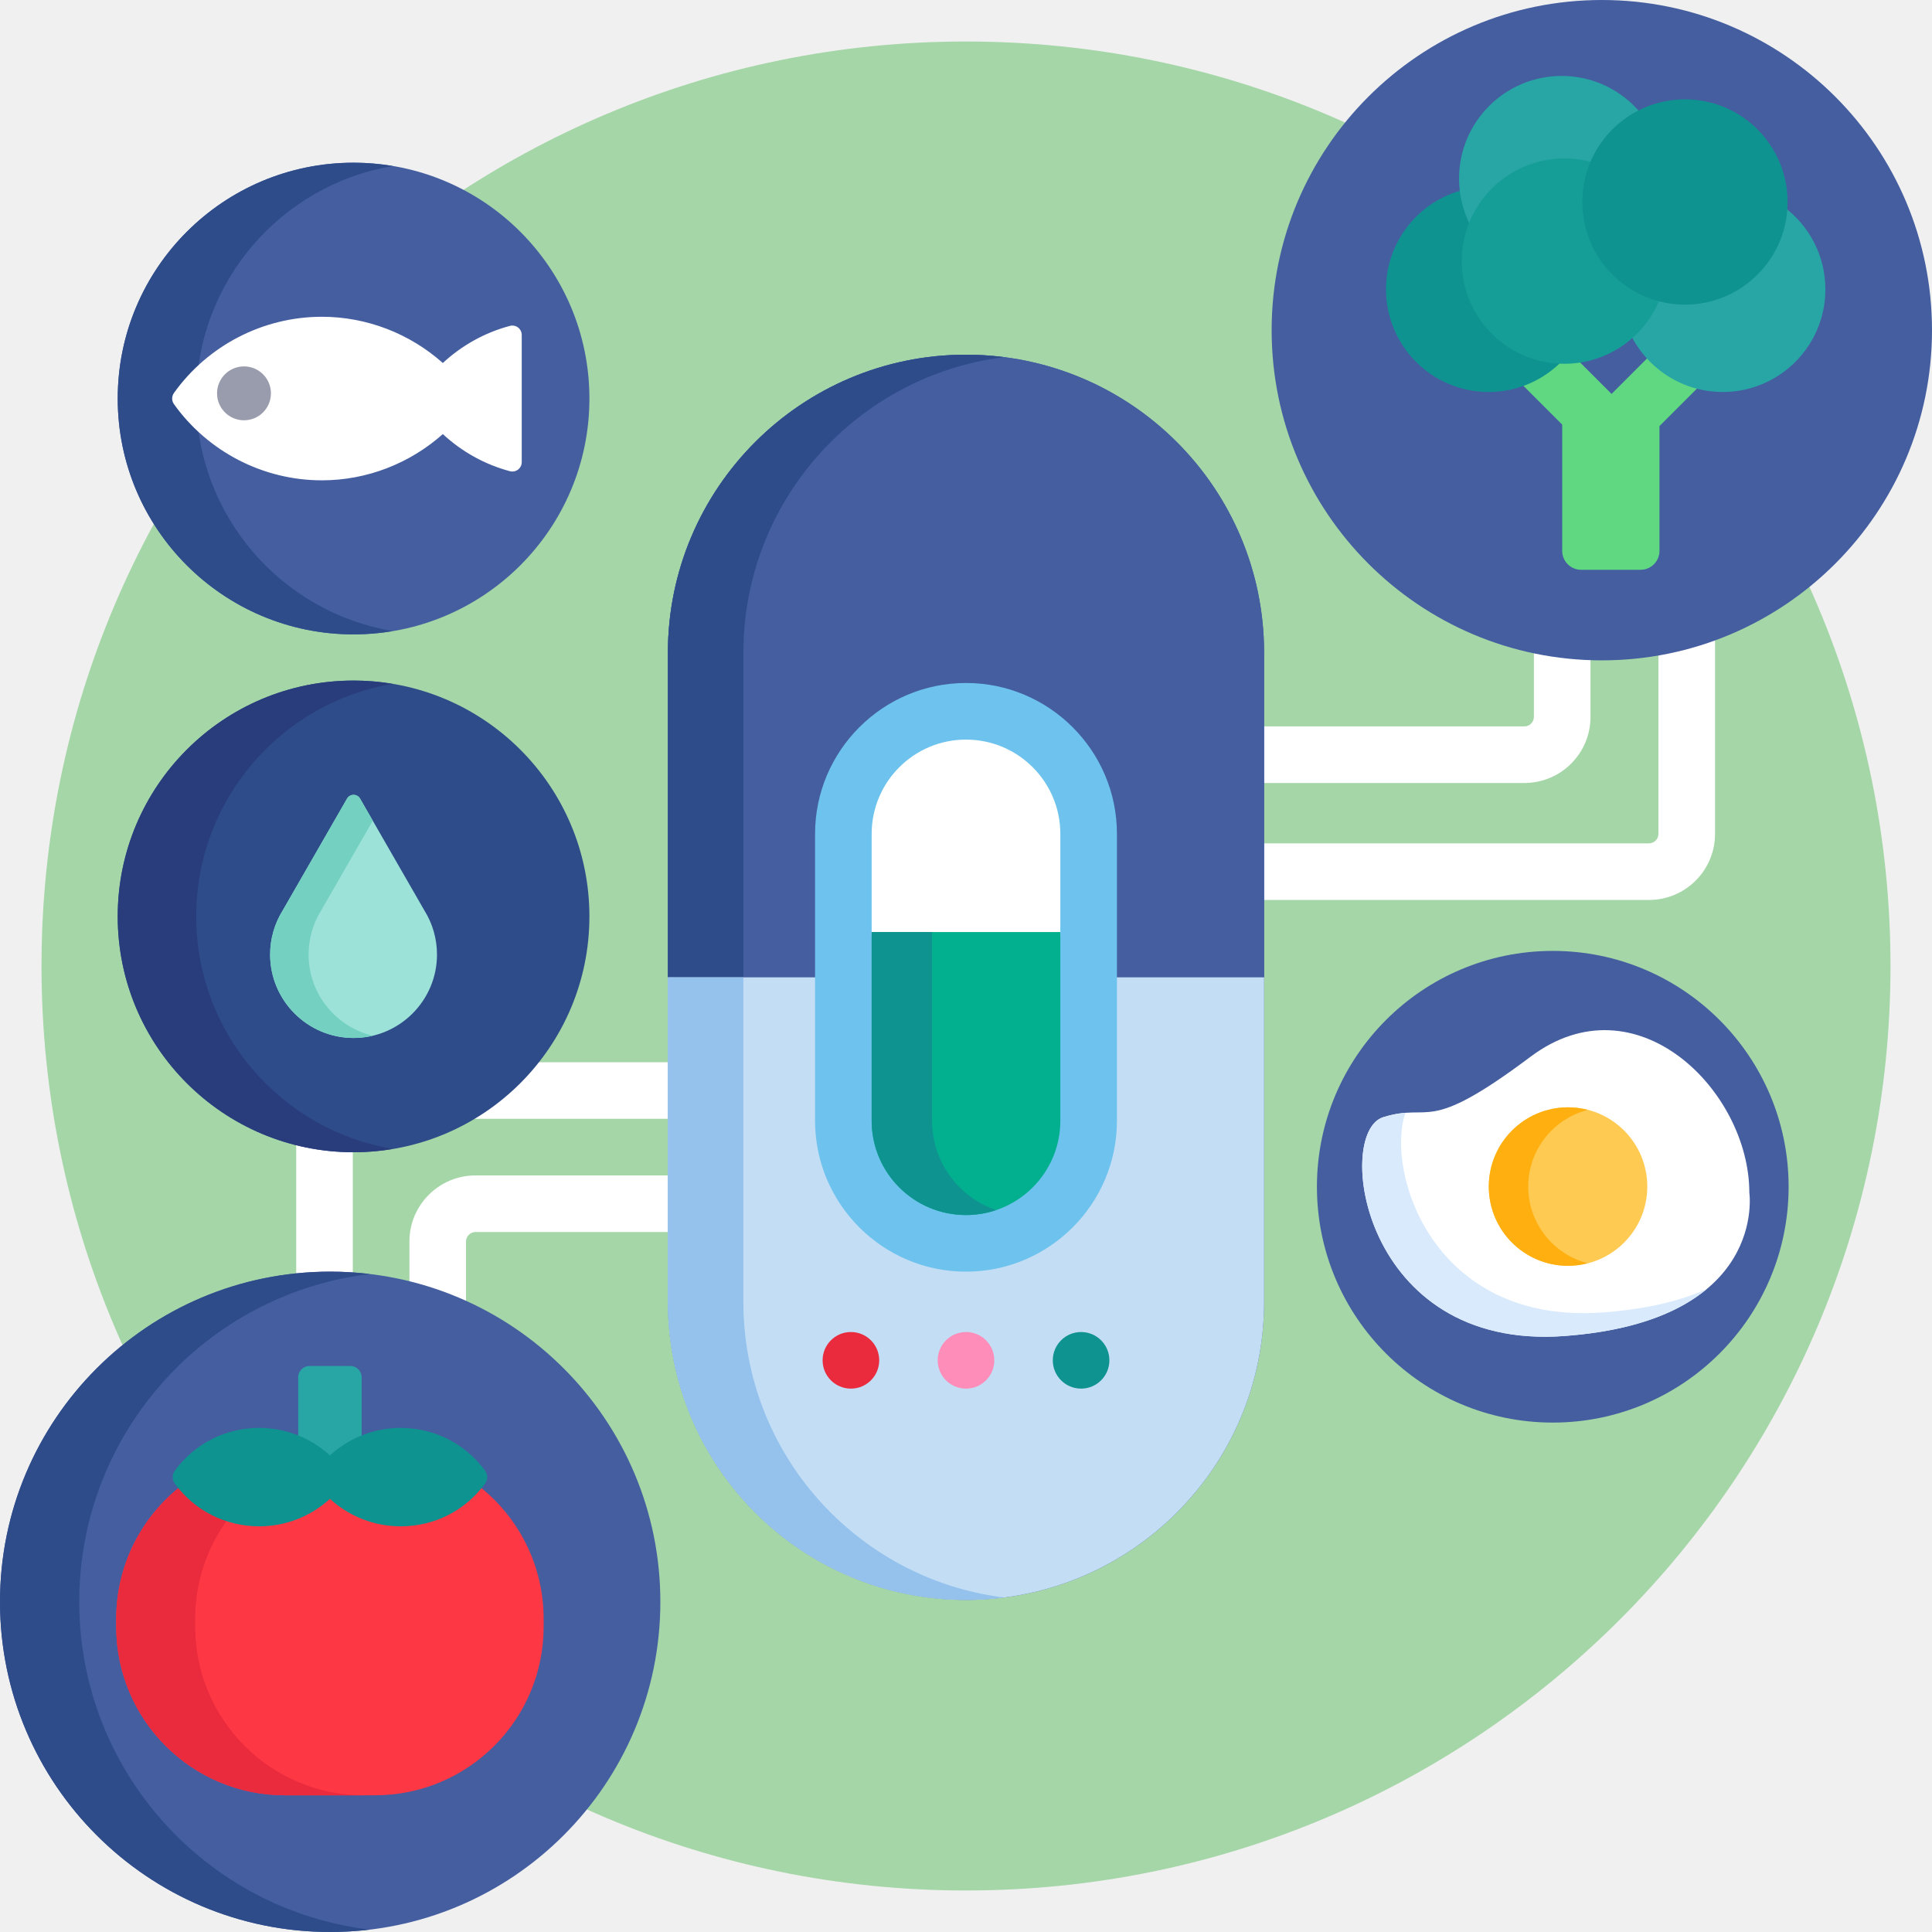
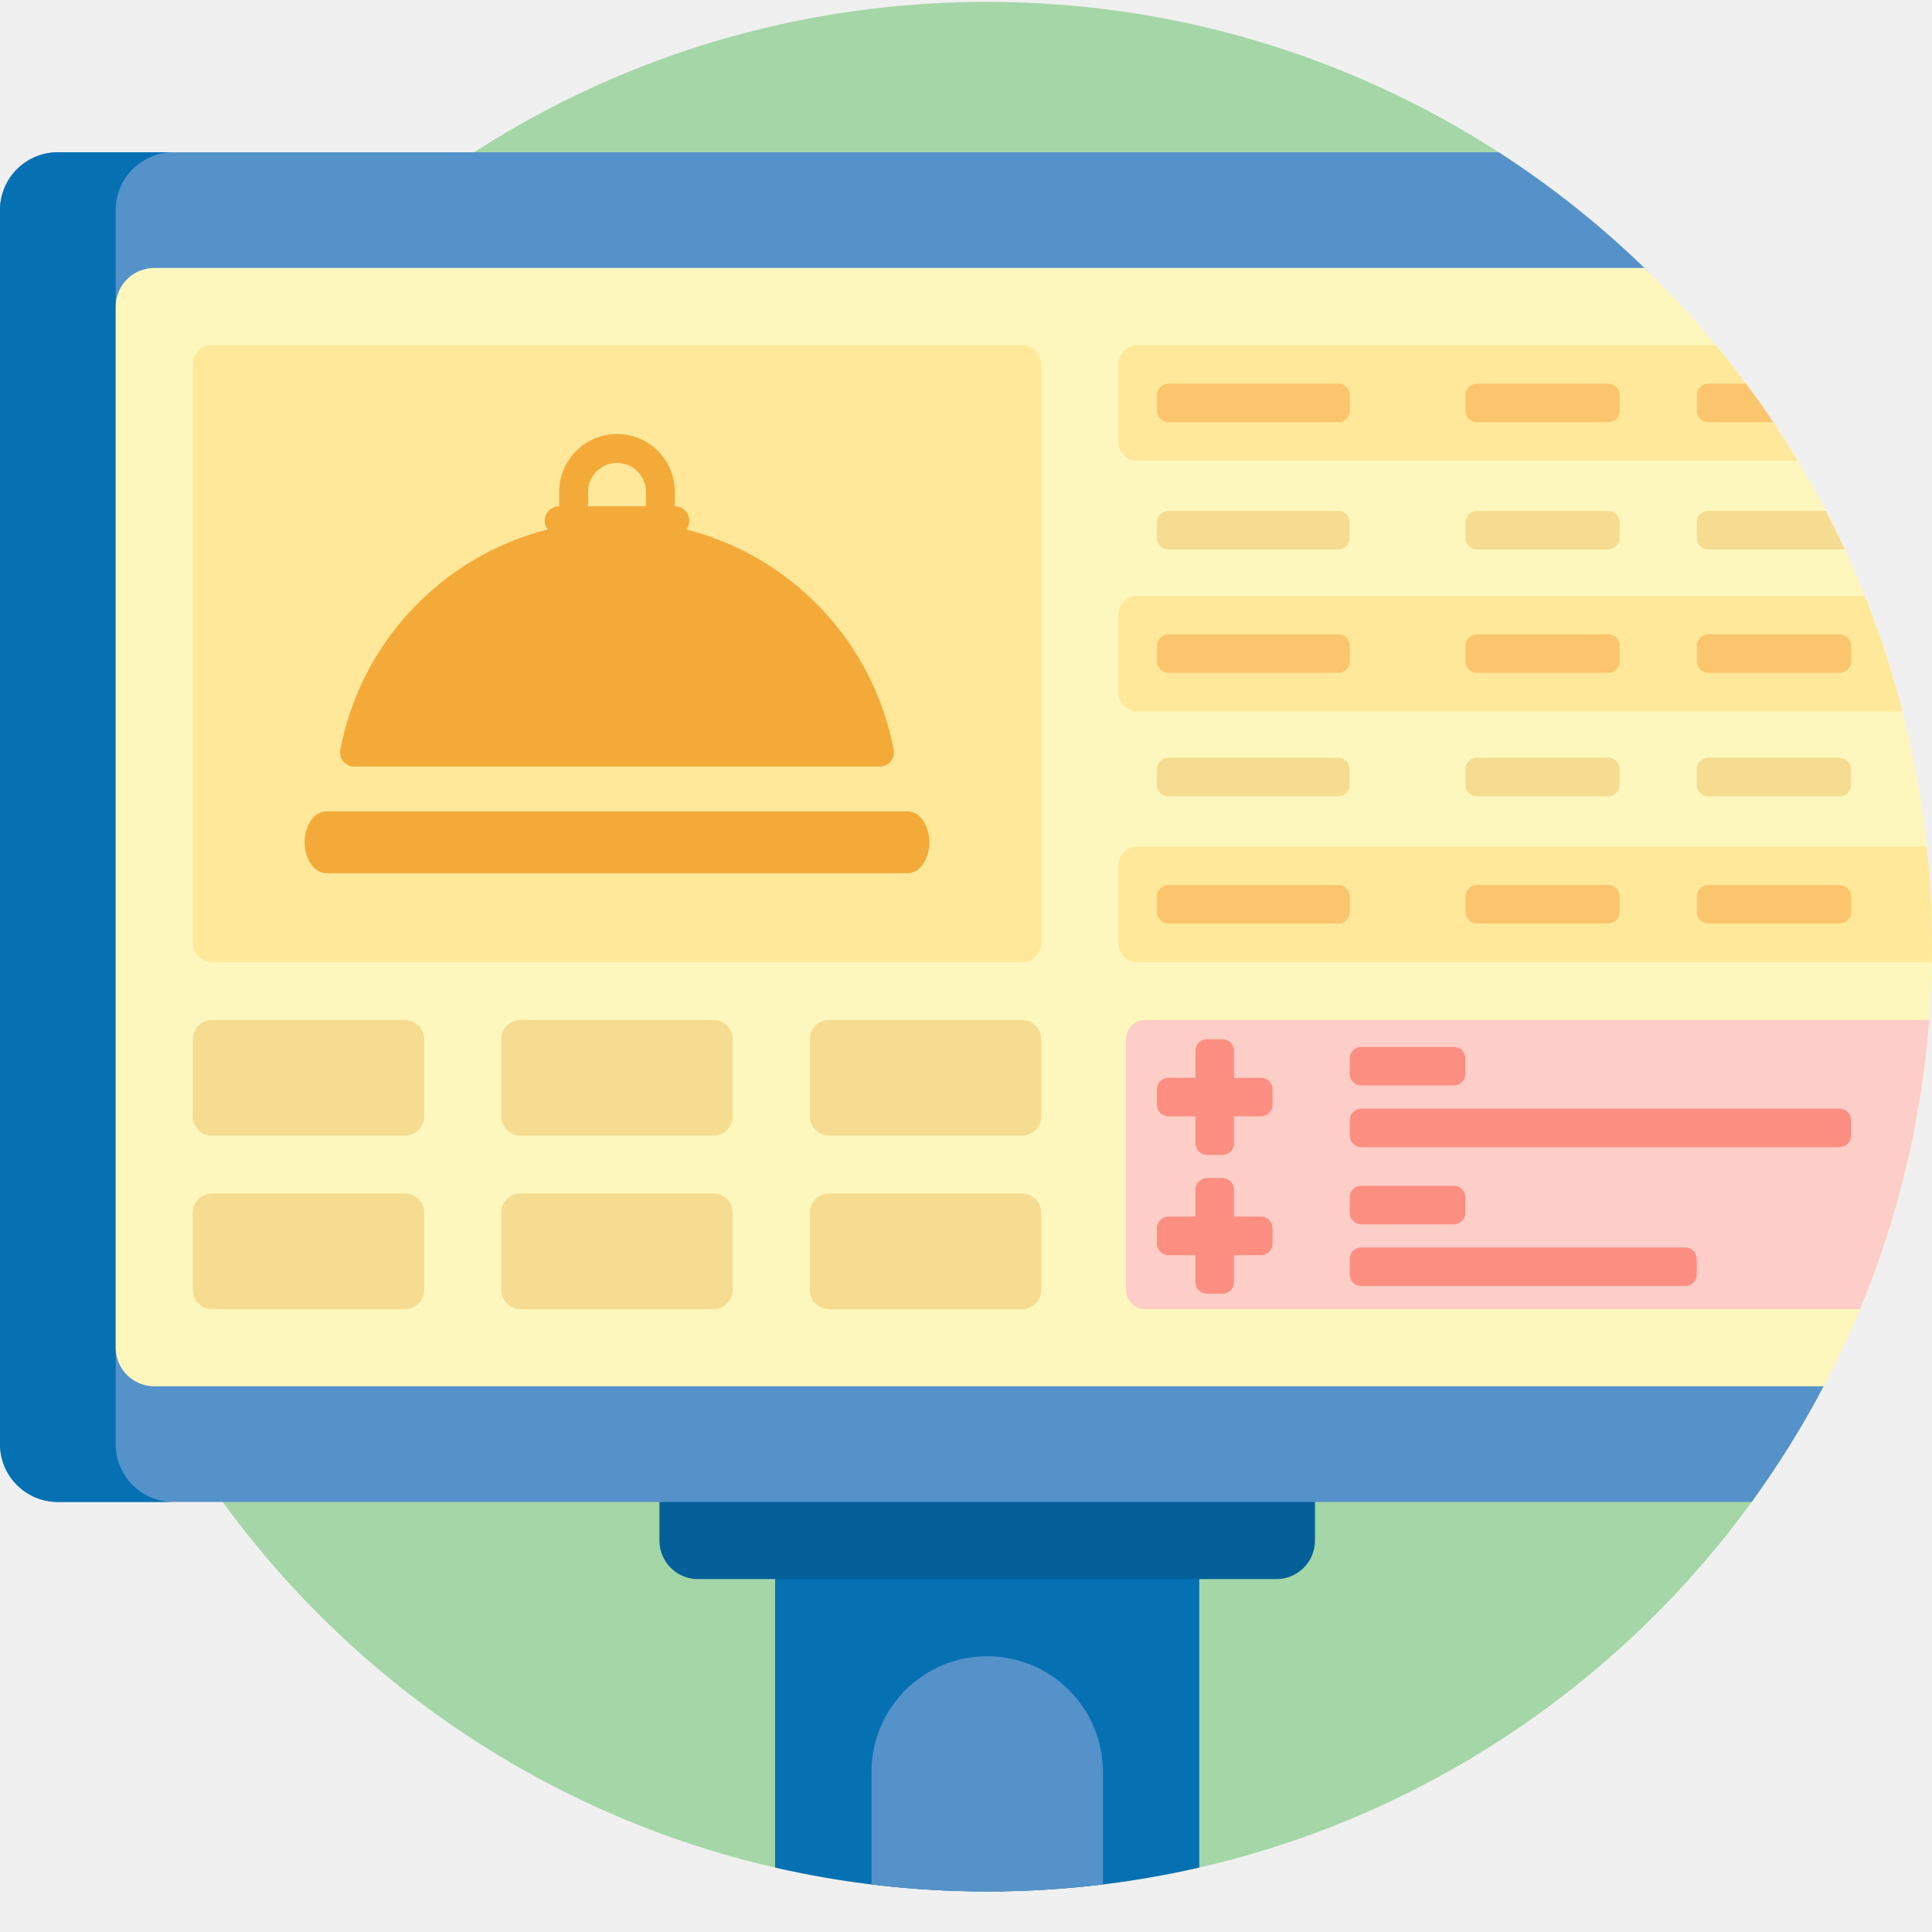
- <svg xmlns="http://www.w3.org/2000/svg" version="1.1" id="Capa_1" x="0px" y="0px" viewBox="0 0 512 512" style="enable-background:new 0 0 512 512;" xml:space="preserve">
-   <circle style="fill:#A5D6A7;" cx="256" cy="256" r="245" />
-   <g>
-     <path style="fill:#FFFFFF;" d="M439.5,172.698V221c0,1.355-1.145,2.5-2.5,2.5H334v15h103c9.649,0,17.5-7.851,17.5-17.5v-52.365   C449.685,170.421,444.672,171.79,439.5,172.698z" />
-     <path style="fill:#FFFFFF;" d="M406.5,172.115V190c0,1.355-1.145,2.5-2.5,2.5h-70v15h70c9.649,0,17.5-7.851,17.5-17.5v-16.054   C416.375,173.771,411.363,173.148,406.5,172.115z" />
-     <path style="fill:#FFFFFF;" d="M78.5,302.455v36.008c2.96-0.307,5.963-0.467,9.002-0.467c2.017,0,4.016,0.075,5.998,0.211v-33.854   C88.326,304.337,83.301,303.68,78.5,302.455z" />
-     <path style="fill:#FFFFFF;" d="M123.725,296.501H178v-15h-36.506C136.588,287.556,130.559,292.66,123.725,296.501z" />
-     <path style="fill:#FFFFFF;" d="M108.5,329v11.579c5.201,1.302,10.217,3.075,15,5.272V329c0-1.355,1.145-2.5,2.5-2.5h52v-15h-52   C116.351,311.5,108.5,319.351,108.5,329z" />
-   </g>
-   <g>
-     <path style="fill:#445EA0;" d="M256,94c-43.631,0-79,35.37-79,79v172c0,43.63,35.369,79,79,79s79-35.37,79-79V173   C335,129.37,299.631,94,256,94z M295,297c0,21.505-17.495,39-39,39s-39-17.495-39-39v-76c0-21.505,17.495-39,39-39s39,17.495,39,39   V297z" />
-     <path style="fill:#445EA0;" d="M256,94c-43.631,0-79,35.37-79,79v86h40v-38c0-21.505,17.495-39,39-39s39,17.495,39,39v38h40v-86   C335,129.37,299.631,94,256,94z" />
-   </g>
-   <path style="fill:#2E4C89;" d="M266,94.652C262.723,94.238,259.39,94,256,94c-43.631,0-79,35.37-79,79v86h20v-86  C197,132.76,227.094,99.57,266,94.652z" />
-   <path style="fill:#C3DDF4;" d="M295,259v38c0,21.505-17.495,39-39,39s-39-17.495-39-39v-38h-40v86c0,43.63,35.369,79,79,79  s79-35.37,79-79v-86H295z" />
-   <path id="SVGCleanerId_0" style="fill:#02AF8E;" d="M231,247v50c0,13.807,11.193,25,25,25s25-11.193,25-25v-50H231z" />
-   <path style="fill:#94C2ED;" d="M197,345v-86h-20v86c0,43.63,35.369,79,79,79c3.39,0,6.723-0.238,10-0.652  C227.094,418.43,197,385.24,197,345z" />
-   <path style="fill:#6DC3ED;" d="M256,337c-22.056,0-40-17.944-40-40v-76c0-22.056,17.944-40,40-40s40,17.944,40,40v76  C296,319.056,278.056,337,256,337z" />
-   <path style="fill:#FFFFFF;" d="M256,196c-13.807,0-25,11.193-25,25v27h50v-27C281,207.193,269.807,196,256,196z" />
-   <g>
-     <path id="SVGCleanerId_0_1_" style="fill:#02AF8E;" d="M231,247v50c0,13.807,11.193,25,25,25s25-11.193,25-25v-50H231z" />
-   </g>
-   <path style="fill:#0F9390;" d="M247,297v-50h-16v50c0,13.807,11.193,25,25,25c2.799,0,5.487-0.467,8-1.315  C254.118,317.348,247,308.008,247,297z" />
-   <circle style="fill:#445EA0;" cx="424.5" cy="87.5" r="87.5" />
-   <path style="fill:#60D882;" d="M437.177,94.3l-10.093,10.094l-9.214-9.214c-1.084,0.139-2.18,0.226-3.289,0.226  c-0.579,0-1.151-0.026-1.721-0.063c-2.775,2.729-6.148,4.848-9.91,6.131l11.05,11.05V146c0,2.75,2.25,5,5,5h15.777  c2.75,0,5-2.25,5-5v-33.087l10.743-10.744C445.3,100.936,440.675,98.142,437.177,94.3z" />
-   <path style="fill:#0F9390;" d="M388.379,69.203c0-3.605,0.732-7.042,2.055-10.171c-1.346-2.683-2.244-5.625-2.597-8.732  c-11.798,2.975-20.531,13.654-20.531,26.376c0,15.024,12.179,27.202,27.202,27.202c7.768,0,14.768-3.26,19.725-8.481  C399.944,95.208,388.379,83.533,388.379,69.203z" />
-   <g>
-     <path style="fill:#28A5A5;" d="M472.695,54.786c-0.658,13.867-12.143,24.946-26.169,24.946c-2.255,0-4.501-0.289-6.674-0.86   l-0.836-0.219l-0.338,0.795c-1.527,3.586-3.787,6.699-6.557,9.203c4.429,9.018,13.7,15.227,24.425,15.227   c15.024,0,27.203-12.178,27.203-27.202C483.75,67.698,479.4,59.74,472.695,54.786z" />
-     <path style="fill:#28A5A5;" d="M414.581,43c2.199,0,4.435,0.293,6.645,0.872l0.836,0.219l0.338-0.795   c2.504-5.896,6.991-10.512,12.486-13.235c-4.989-6.067-12.553-9.938-21.021-9.938c-15.022,0-27.202,12.179-27.202,27.202   c0,4.692,1.189,9.107,3.28,12.96C393.6,50.214,403.263,43,414.581,43z" />
-   </g>
-   <path style="fill:#159E97;" d="M420.324,53.529c0-3.68,0.766-7.183,2.142-10.364C419.97,42.41,417.323,42,414.581,42  c-15.023,0-27.202,12.179-27.202,27.203s12.179,27.202,27.202,27.202c11.604,0,21.505-7.268,25.414-17.498  C428.696,75.998,420.324,65.723,420.324,53.529z" />
-   <circle style="fill:#0F9390;" cx="446.53" cy="53.53" r="27.2" />
-   <circle style="fill:#445EA0;" cx="87.5" cy="424.5" r="87.5" />
-   <path style="fill:#2E4C89;" d="M21,424.498c0-44.771,33.627-81.684,77.002-86.872c-3.443-0.412-6.946-0.629-10.5-0.629  C39.176,336.997,0,376.172,0,424.498S39.176,512,87.502,512c3.554,0,7.057-0.218,10.5-0.629C54.627,506.183,21,469.27,21,424.498z" />
-   <path style="fill:#FE3745;" d="M126.826,393.754c-5.097,6.207-12.544,9.741-20.659,9.741c-6.693,0-13.105-2.495-18.057-7.022  l-0.675-0.618l-0.675,0.618c-4.95,4.528-11.362,7.022-18.055,7.022c-8.116,0-15.564-3.534-20.661-9.742  c-10.49,8.177-17.245,20.923-17.245,35.254v2.079c0,24.678,20.007,44.685,44.685,44.685h23.902  c24.678,0,44.685-20.006,44.685-44.685v-2.079C144.071,414.676,137.316,401.931,126.826,393.754z" />
-   <path style="fill:#EA2A3D;" d="M51.729,431.086v-2.079c0-10.035,3.321-19.286,8.908-26.742c-4.891-1.528-9.249-4.44-12.592-8.512  C37.555,401.93,30.8,414.676,30.8,429.007v2.079c0,24.678,20.007,44.685,44.685,44.685h20.929  C71.735,475.771,51.729,455.764,51.729,431.086z" />
-   <path style="fill:#28A5A5;" d="M86.761,386.44l0.675,0.617l0.675-0.617c2.302-2.105,4.922-3.764,7.736-4.944V365c0-1.65-1.35-3-3-3  H82.024c-1.65,0-3,1.35-3,3v16.496C81.84,382.676,84.459,384.335,86.761,386.44z" />
-   <path style="fill:#0F9390;" d="M106.167,404.495c-6.943,0-13.596-2.587-18.731-7.285c-5.135,4.697-11.787,7.284-18.729,7.285  c-8.931,0-17.087-4.123-22.373-11.31c-0.757-1.028-0.757-2.429-0.001-3.458c5.287-7.187,13.441-11.31,22.372-11.311  c6.944,0.001,13.597,2.588,18.731,7.285c5.136-4.697,11.787-7.284,18.729-7.285c8.933,0.001,17.088,4.124,22.374,11.311  c0.756,1.028,0.756,2.429,0,3.457C123.252,400.372,115.098,404.495,106.167,404.495L106.167,404.495z" />
-   <circle style="fill:#EA2A3D;" cx="225.5" cy="360.5" r="7.5" />
-   <circle style="fill:#FF8DB9;" cx="256" cy="360.5" r="7.5" />
-   <circle style="fill:#0F9390;" cx="286.5" cy="360.5" r="7.5" />
-   <circle style="fill:#2E4C89;" cx="93.7" cy="242.86" r="62.5" />
-   <path style="fill:#293D7C;" d="M52,242.856c0-30.973,22.534-56.667,52.099-61.623c-3.385-0.567-6.856-0.878-10.402-0.878  c-34.519,0-62.502,27.983-62.502,62.501c0,34.519,27.983,62.502,62.502,62.502c3.546,0,7.018-0.311,10.402-0.878  C74.534,299.524,52,273.829,52,242.856z" />
-   <circle style="fill:#445EA0;" cx="93.7" cy="105.62" r="62.5" />
-   <path style="fill:#2E4C89;" d="M52,105.619c0-30.973,22.534-56.667,52.099-61.624c-3.385-0.567-6.856-0.878-10.402-0.878  c-34.519,0-62.502,27.983-62.502,62.501c0,34.519,27.983,62.502,62.502,62.502c3.546,0,7.018-0.311,10.402-0.878  C74.534,162.287,52,136.592,52,105.619z" />
-   <circle style="fill:#445EA0;" cx="411.5" cy="314.5" r="62.5" />
-   <path style="fill:#9CE2D8;" d="M93.696,210.642c0.713,0,1.371,0.381,1.727,0.999l17.023,29.603  c2.199,3.514,3.361,7.564,3.361,11.717c0,12.192-9.92,22.112-22.111,22.112s-22.111-9.919-22.111-22.112  c0-4.152,1.162-8.203,3.361-11.717l17.023-29.603C92.325,211.023,92.983,210.642,93.696,210.642z" />
-   <path style="fill:#74D1C1;" d="M81.777,252.96c0-4.152,1.162-8.203,3.361-11.717L98.793,217.5l-3.37-5.859  c-0.355-0.618-1.014-0.999-1.727-0.999s-1.371,0.381-1.727,0.999l-17.023,29.603c-2.199,3.514-3.361,7.564-3.361,11.717  c0,12.192,9.92,22.112,22.111,22.112c1.754,0,3.459-0.211,5.097-0.6C89.051,272.164,81.777,263.398,81.777,252.96z" />
-   <path style="fill:#FFFFFF;" d="M117.352,96.202c-8.742-7.792-20.138-12.255-32.053-12.255c-15.517,0-30.176,7.55-39.205,20.197  c-0.313,0.441-0.472,0.959-0.472,1.476c0,0.518,0.158,1.036,0.472,1.476c9.029,12.646,23.688,20.197,39.205,20.197  c11.915,0,23.311-4.465,32.053-12.256c5.024,4.661,11.127,8.066,17.785,9.839c0.747,0.199,1.544,0.039,2.157-0.432  c0.612-0.471,0.971-1.2,0.971-1.972V88.767c0-0.771-0.358-1.502-0.971-1.972c-0.613-0.471-1.41-0.631-2.157-0.433  C128.477,88.136,122.375,91.541,117.352,96.202z" />
-   <circle style="fill:#999CAD;" cx="64.66" cy="104.24" r="7.141" />
-   <path style="fill:#FFFFFF;" d="M463.592,316.056c0-27-30-57-58-36s-25.999,12-39,16c-13,4-5.787,61.985,48,58  C468.593,350.056,463.592,316.056,463.592,316.056z" />
-   <path style="fill:#D9EAFC;" d="M424.878,347.804c-45.673,3.383-57.76-37.91-52.409-52.896c-1.644,0.126-3.51,0.421-5.877,1.149  c-13,4-5.787,61.985,48,58c18.813-1.393,30.459-6.43,37.656-12.399C445.445,344.675,436.539,346.94,424.878,347.804z" />
-   <circle style="fill:#FFCA51;" cx="415.55" cy="314.45" r="21" />
-   <path style="fill:#FFAF10;" d="M405,314.454c0-9.789,6.709-17.991,15.773-20.317c-1.674-0.43-3.418-0.683-5.227-0.683  c-11.599,0-21.001,9.402-21.001,20.999c0,11.598,9.402,21,21,21c1.809,0,3.554-0.252,5.228-0.682  C411.709,332.445,405,324.243,405,314.454z" />
-   <g>
- </g>
-   <g>
- </g>
-   <g>
- </g>
-   <g>
- </g>
-   <g>
- </g>
-   <g>
- </g>
-   <g>
- </g>
-   <g>
- </g>
-   <g>
- </g>
-   <g>
- </g>
-   <g>
- </g>
-   <g>
- </g>
-   <g>
- </g>
-   <g>
- </g>
-   <g>
- </g>
+ <svg xmlns="http://www.w3.org/2000/svg" viewBox="0 0 512 512">
+   <path d="m456.699 382.711c7.738 0 12.238 8.812 7.695 15.078-45.5 62.707-119.371 103.469-202.773 103.469-136.715 0-247.84-109.574-250.336-245.691-2.574-140.172 109.199-254.547 249.391-255.066 50.398-.184 97.34 14.531 136.695 39.98 7.109 4.598 11.438 12.449 11.438 20.914v273.43c0 26.445 21.441 47.887 47.891 47.887zm0 0" fill="#A5D6A7" />
+   <path d="m205.414 377.602h112.414v117.316c-18.066 4.145-36.883 6.34-56.207 6.34-19.328 0-38.141-2.191-56.207-6.332zm0 0" fill="#0571b3" />
+   <path d="m338.266 418.48h-153.293c-5.645 0-10.219-4.574-10.219-10.219v-20.441c0-5.645 4.574-10.219 10.219-10.219h153.293c5.645 0 10.223 4.574 10.223 10.219v20.441c0 5.645-4.578 10.219-10.223 10.219zm0 0" fill="#056099" />
+   <path d="m483.289 367.383c-5.633 10.695-12.012 20.945-19.078 30.656h-448.883c-8.465 0-15.328-6.863-15.328-15.328v-327.027c0-8.465 6.863-15.328 15.328-15.328h381.883c14.145 9.129 27.309 19.641 39.301 31.352 16.711 16.32 46.777 295.676 46.777 295.676zm-221.668 71.535c-16.934 0-30.66 13.727-30.66 30.66v29.82c10.051 1.23 20.281 1.859 30.66 1.859s20.609-.633 30.66-1.859v-29.82c0-16.934-13.727-30.66-30.66-30.66zm0 0" fill="#5592ca" />
+   <path d="m45.988 398.039h-30.66c-8.465 0-15.328-6.863-15.328-15.328v-327.027c0-8.465 6.863-15.328 15.328-15.328h30.66c-8.465 0-15.328 6.863-15.328 15.328v327.027c0 8.465 6.863 15.328 15.328 15.328zm0 0" fill="#0571b3" />
+   <path d="m512 250.879c0 42.066-10.367 81.703-28.699 116.504h-442.422c-5.645 0-10.219-4.578-10.219-10.219v-275.93c0-5.645 4.574-10.219 10.219-10.219h394.922c47.055 45.52 76.199 109.273 76.199 179.863zm0 0" fill="#fdf7bd" />
+   <path d="m112.414 275.406v20.438c0 2.824-2.285 5.109-5.109 5.109h-51.098c-2.82 0-5.109-2.285-5.109-5.109v-20.438c0-2.82 2.289-5.109 5.109-5.109h51.098c2.824 0 5.109 2.289 5.109 5.109zm76.648-5.109h-51.098c-2.824 0-5.109 2.289-5.109 5.109v20.438c0 2.824 2.285 5.109 5.109 5.109h51.098c2.82 0 5.109-2.285 5.109-5.109v-20.438c0-2.82-2.289-5.109-5.109-5.109zm81.758 0h-51.102c-2.82 0-5.109 2.289-5.109 5.109v20.438c0 2.824 2.289 5.109 5.109 5.109h51.102c2.82 0 5.109-2.285 5.109-5.109v-20.438c0-2.82-2.289-5.109-5.109-5.109zm-163.516 45.988h-51.098c-2.82 0-5.109 2.289-5.109 5.109v20.438c0 2.824 2.289 5.109 5.109 5.109h51.098c2.824 0 5.109-2.285 5.109-5.109v-20.438c0-2.82-2.285-5.109-5.109-5.109zm81.758 0h-51.098c-2.824 0-5.109 2.289-5.109 5.109v20.438c0 2.824 2.285 5.109 5.109 5.109h51.098c2.82 0 5.109-2.285 5.109-5.109v-20.438c0-2.82-2.289-5.109-5.109-5.109zm81.758 0h-51.102c-2.82 0-5.109 2.289-5.109 5.109v20.438c0 2.824 2.289 5.109 5.109 5.109h51.102c2.82 0 5.109-2.285 5.109-5.109v-20.438c0-2.82-2.289-5.109-5.109-5.109zm155.336-180.887h-34.746c-1.695 0-3.066 1.371-3.066 3.066v4.086c0 1.695 1.371 3.066 3.066 3.066h34.746c1.691 0 3.066-1.371 3.066-3.066v-4.086c0-1.695-1.375-3.066-3.066-3.066zm61.316 65.406h-34.746c-1.695 0-3.066 1.371-3.066 3.062v4.09c0 1.691 1.371 3.066 3.066 3.066h34.746c1.695 0 3.066-1.375 3.066-3.066v-4.09c0-1.691-1.371-3.062-3.066-3.062zm-34.746-55.188h34.746c.445 0 .867 0 1.395-.023-1.562-3.355-3.312-6.922-5.02-10.195h-31.121c-1.695 0-3.066 1.371-3.066 3.066v4.086c0 1.695 1.371 3.066 3.066 3.066zm-98.109 55.188h-44.965c-1.691 0-3.066 1.371-3.066 3.062v4.09c0 1.691 1.375 3.066 3.066 3.066h44.965c1.695 0 3.066-1.375 3.066-3.066v-4.09c0-1.691-1.371-3.062-3.066-3.062zm0-65.406h-44.965c-1.691 0-3.066 1.371-3.066 3.066v4.086c0 1.695 1.375 3.066 3.066 3.066h44.965c1.695 0 3.066-1.371 3.066-3.066v-4.086c0-1.695-1.371-3.066-3.066-3.066zm71.539 65.406h-34.746c-1.695 0-3.066 1.371-3.066 3.062v4.09c0 1.691 1.371 3.066 3.066 3.066h34.746c1.691 0 3.066-1.375 3.066-3.066v-4.09c0-1.691-1.375-3.062-3.066-3.062zm0 0" fill="#f5dc90" />
+   <path d="m270.82 254.965h-214.613c-2.82 0-5.109-2.285-5.109-5.109v-153.293c0-2.82 2.289-5.109 5.109-5.109h214.613c2.82 0 5.109 2.289 5.109 5.109v153.293c0 2.824-2.289 5.109-5.109 5.109zm25.551-71.535v-20.438c0-2.824 2.289-5.109 5.109-5.109h192.68c3.973 9.922 7.328 20.152 10.02 30.656h-202.699c-2.82 0-5.109-2.289-5.109-5.109zm214.234 40.879h-209.129c-2.82 0-5.109 2.289-5.109 5.109v20.438c0 2.824 2.289 5.109 5.109 5.109h210.492c.02-1.359.031-2.719.031-4.086 0-8.977-.473-17.84-1.395-26.57zm-209.129-102.195h174.93c-6.473-10.773-13.75-21.02-21.715-30.66h-153.215c-2.82 0-5.109 2.289-5.109 5.109v20.441c0 2.82 2.289 5.109 5.109 5.109zm0 0" fill="#ffe899" />
+   <path d="m357.711 171.168v4.086c0 1.695-1.375 3.066-3.066 3.066h-44.965c-1.695 0-3.066-1.371-3.066-3.066v-4.086c0-1.695 1.371-3.066 3.066-3.066h44.965c1.691 0 3.066 1.371 3.066 3.066zm-3.066-69.496h-44.965c-1.695 0-3.066 1.375-3.066 3.066v4.09c0 1.691 1.371 3.066 3.066 3.066h44.965c1.691 0 3.066-1.375 3.066-3.066v-4.09c0-1.691-1.375-3.066-3.066-3.066zm98.109 10.223h17.172c-2.32-3.469-4.734-6.879-7.219-10.223h-9.953c-1.695 0-3.066 1.375-3.066 3.066v4.09c0 1.691 1.371 3.066 3.066 3.066zm-98.109 122.633h-44.965c-1.695 0-3.066 1.371-3.066 3.066v4.086c0 1.695 1.371 3.066 3.066 3.066h44.965c1.691 0 3.066-1.371 3.066-3.066v-4.086c0-1.695-1.375-3.066-3.066-3.066zm71.535-132.855h-34.746c-1.691 0-3.066 1.375-3.066 3.066v4.09c0 1.691 1.375 3.066 3.066 3.066h34.746c1.695 0 3.066-1.375 3.066-3.066v-4.09c0-1.691-1.371-3.066-3.066-3.066zm0 132.855h-34.746c-1.691 0-3.066 1.371-3.066 3.066v4.086c0 1.695 1.375 3.066 3.066 3.066h34.746c1.695 0 3.066-1.371 3.066-3.066v-4.086c0-1.695-1.371-3.066-3.066-3.066zm61.32 0h-34.746c-1.695 0-3.066 1.371-3.066 3.066v4.086c0 1.695 1.371 3.066 3.066 3.066h34.746c1.691 0 3.066-1.371 3.066-3.066v-4.086c0-1.695-1.375-3.066-3.066-3.066zm0-66.426h-34.746c-1.695 0-3.066 1.371-3.066 3.066v4.086c0 1.695 1.371 3.066 3.066 3.066h34.746c1.691 0 3.066-1.371 3.066-3.066v-4.086c0-1.695-1.375-3.066-3.066-3.066zm-61.32 0h-34.746c-1.691 0-3.066 1.371-3.066 3.066v4.086c0 1.695 1.375 3.066 3.066 3.066h34.746c1.695 0 3.066-1.371 3.066-3.066v-4.086c0-1.695-1.371-3.066-3.066-3.066zm0 0" fill="#fbc56d" />
+   <path d="m246.293 223.211c0 4.527-2.574 8.195-5.75 8.195h-154.059c-3.176 0-5.75-3.668-5.75-8.195 0-4.527 2.574-8.195 5.75-8.195h154.059c3.176 0 5.75 3.668 5.75 8.195zm-156.105-24.496c5.391-28.547 27.043-51.332 54.953-58.398-.488-.645-.789-1.438-.789-2.309 0-2.117 1.715-3.832 3.832-3.832v-3.832c0-8.453 6.875-15.328 15.328-15.328s15.332 6.875 15.332 15.328v3.832c2.113 0 3.832 1.715 3.832 3.832 0 .871-.301 1.664-.793 2.309 27.914 7.07 49.566 29.852 54.957 58.398.438 2.305-1.32 4.441-3.664 4.441h-139.324c-2.348 0-4.102-2.137-3.664-4.441zm65.66-64.539h15.328v-3.832c0-4.227-3.438-7.664-7.664-7.664-4.227 0-7.664 3.438-7.664 7.664zm0 0" fill="#f4aa39" />
+   <path d="m492.91 346.941h-189.391c-2.82 0-5.109-2.285-5.109-5.109v-66.426c0-2.82 2.289-5.109 5.109-5.109h207.738c-2.07 26.973-8.406 52.742-18.348 76.645zm0 0" fill="#fdcdc7" />
+   <path d="m490.539 296.867v4.086c0 1.695-1.371 3.066-3.066 3.066h-126.723c-1.691 0-3.066-1.371-3.066-3.066v-4.086c0-1.695 1.375-3.066 3.066-3.066h126.723c1.695 0 3.066 1.371 3.066 3.066zm-156.359 25.547h-7.152v-7.152c0-1.691-1.375-3.066-3.066-3.066h-4.09c-1.691 0-3.066 1.375-3.066 3.066v7.152h-7.152c-1.691 0-3.066 1.375-3.066 3.066v4.09c0 1.691 1.375 3.066 3.066 3.066h7.152v7.152c0 1.695 1.375 3.066 3.066 3.066h4.09c1.691 0 3.066-1.371 3.066-3.066v-7.152h7.152c1.691 0 3.066-1.375 3.066-3.066v-4.09c0-1.691-1.375-3.066-3.066-3.066zm26.57-34.746h24.527c1.695 0 3.066-1.371 3.066-3.066v-4.086c0-1.691-1.371-3.066-3.066-3.066h-24.527c-1.691 0-3.066 1.375-3.066 3.066v4.086c0 1.695 1.375 3.066 3.066 3.066zm0 36.793h24.527c1.695 0 3.066-1.375 3.066-3.066v-4.09c0-1.691-1.371-3.066-3.066-3.066h-24.527c-1.691 0-3.066 1.375-3.066 3.066v4.09c0 1.691 1.375 3.066 3.066 3.066zm85.844 6.129h-85.844c-1.691 0-3.066 1.375-3.066 3.066v4.09c0 1.691 1.375 3.066 3.066 3.066h85.844c1.695 0 3.066-1.375 3.066-3.066v-4.09c0-1.691-1.371-3.066-3.066-3.066zm-112.414-44.965h-7.152v-7.152c0-1.695-1.375-3.066-3.066-3.066h-4.09c-1.691 0-3.066 1.371-3.066 3.066v7.152h-7.152c-1.691 0-3.066 1.371-3.066 3.066v4.086c0 1.695 1.375 3.066 3.066 3.066h7.152v7.156c0 1.691 1.375 3.066 3.066 3.066h4.09c1.691 0 3.066-1.375 3.066-3.066v-7.156h7.152c1.691 0 3.066-1.371 3.066-3.066v-4.086c0-1.695-1.375-3.066-3.066-3.066zm0 0" fill="#fd8e82" />
</svg>
